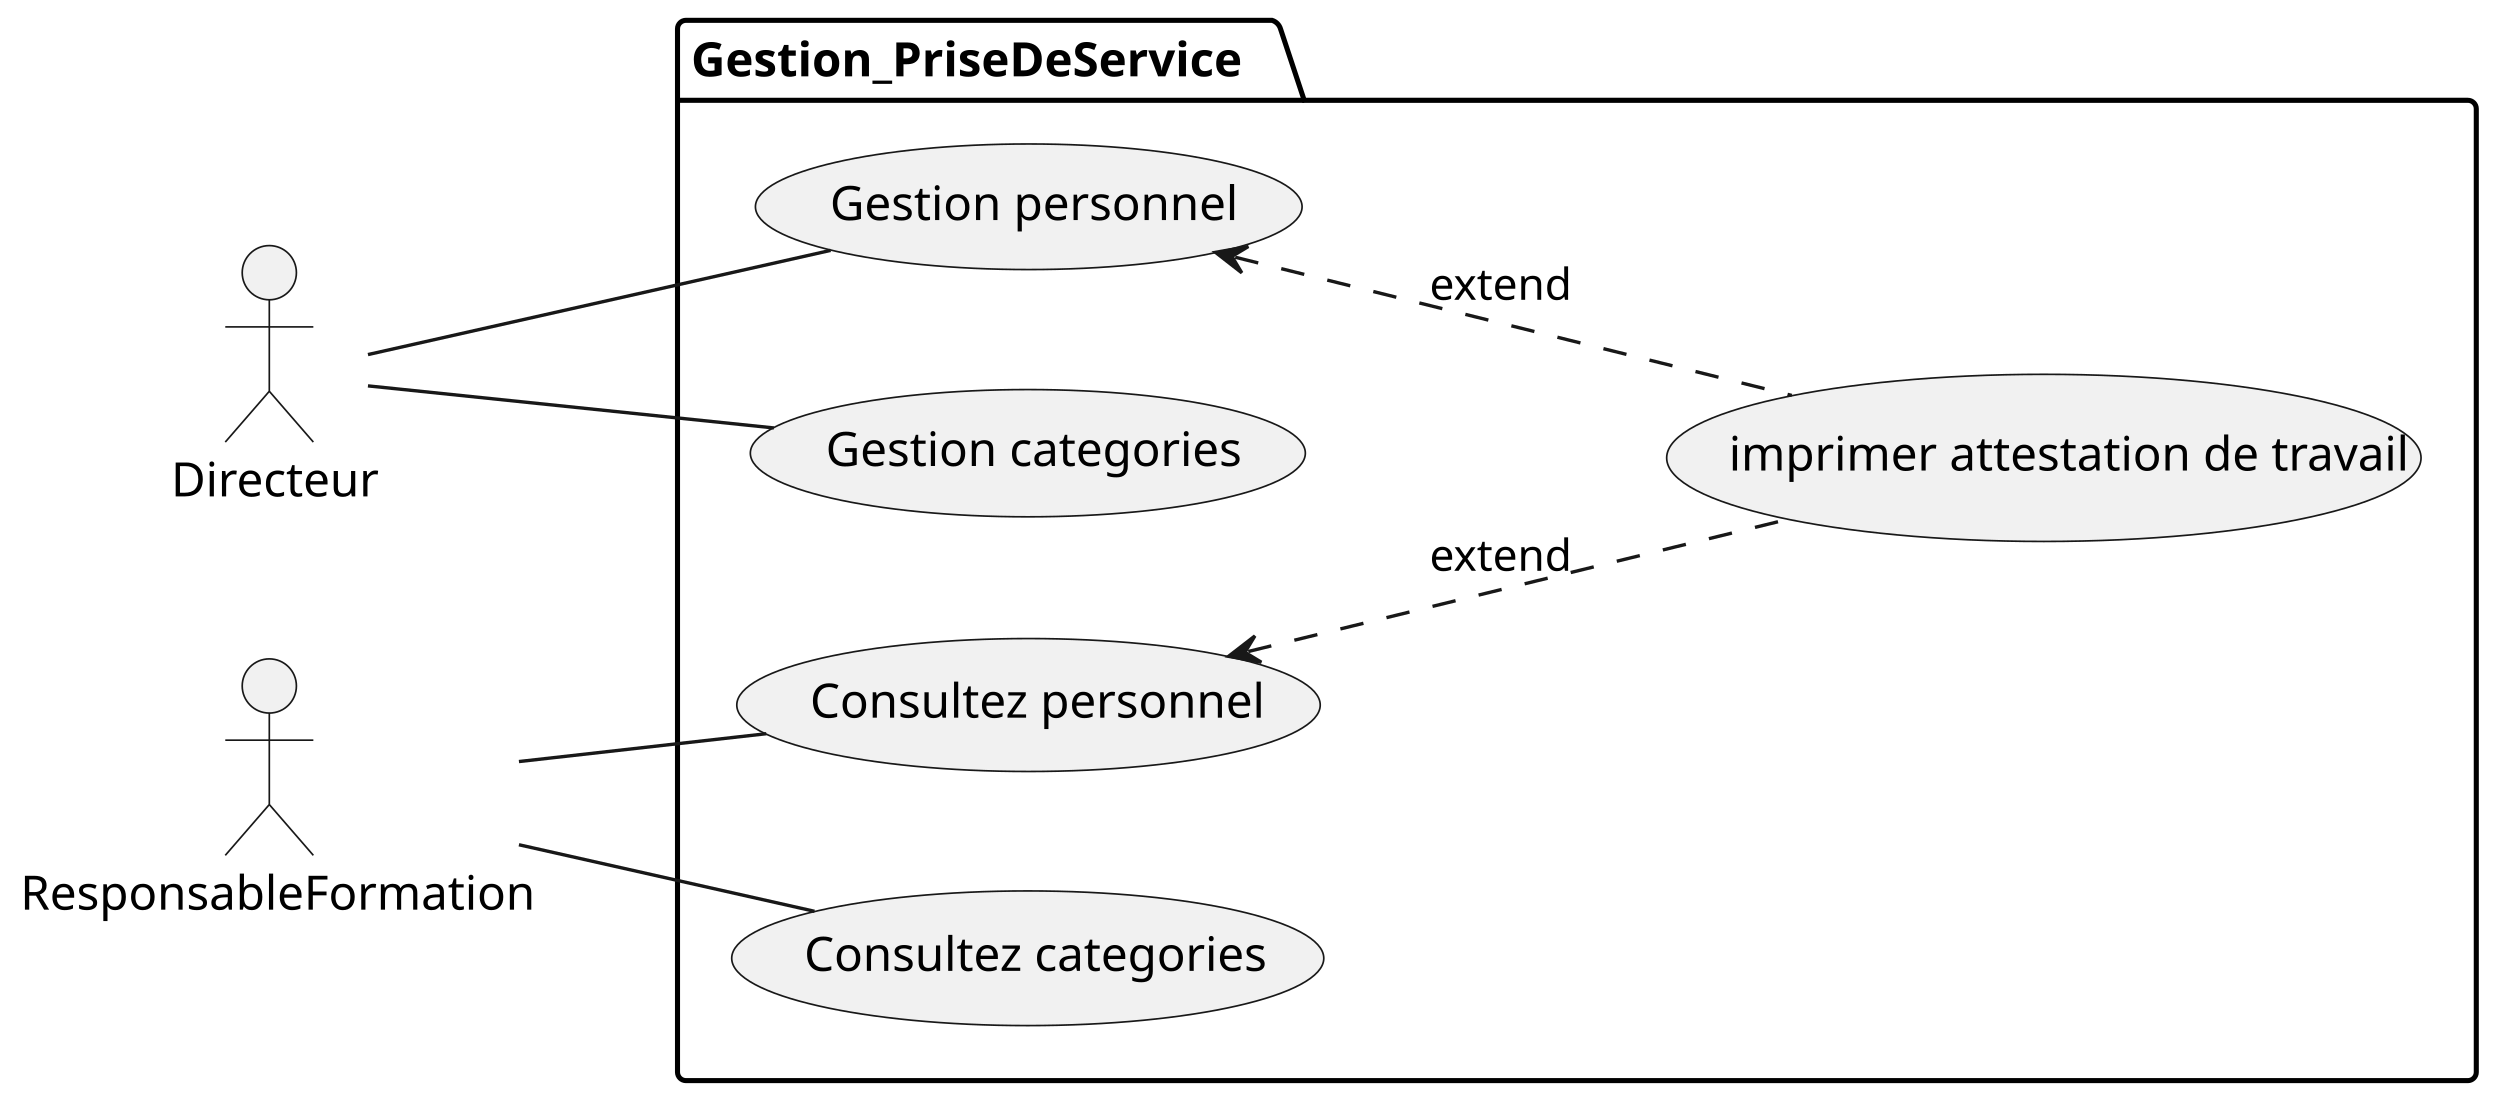
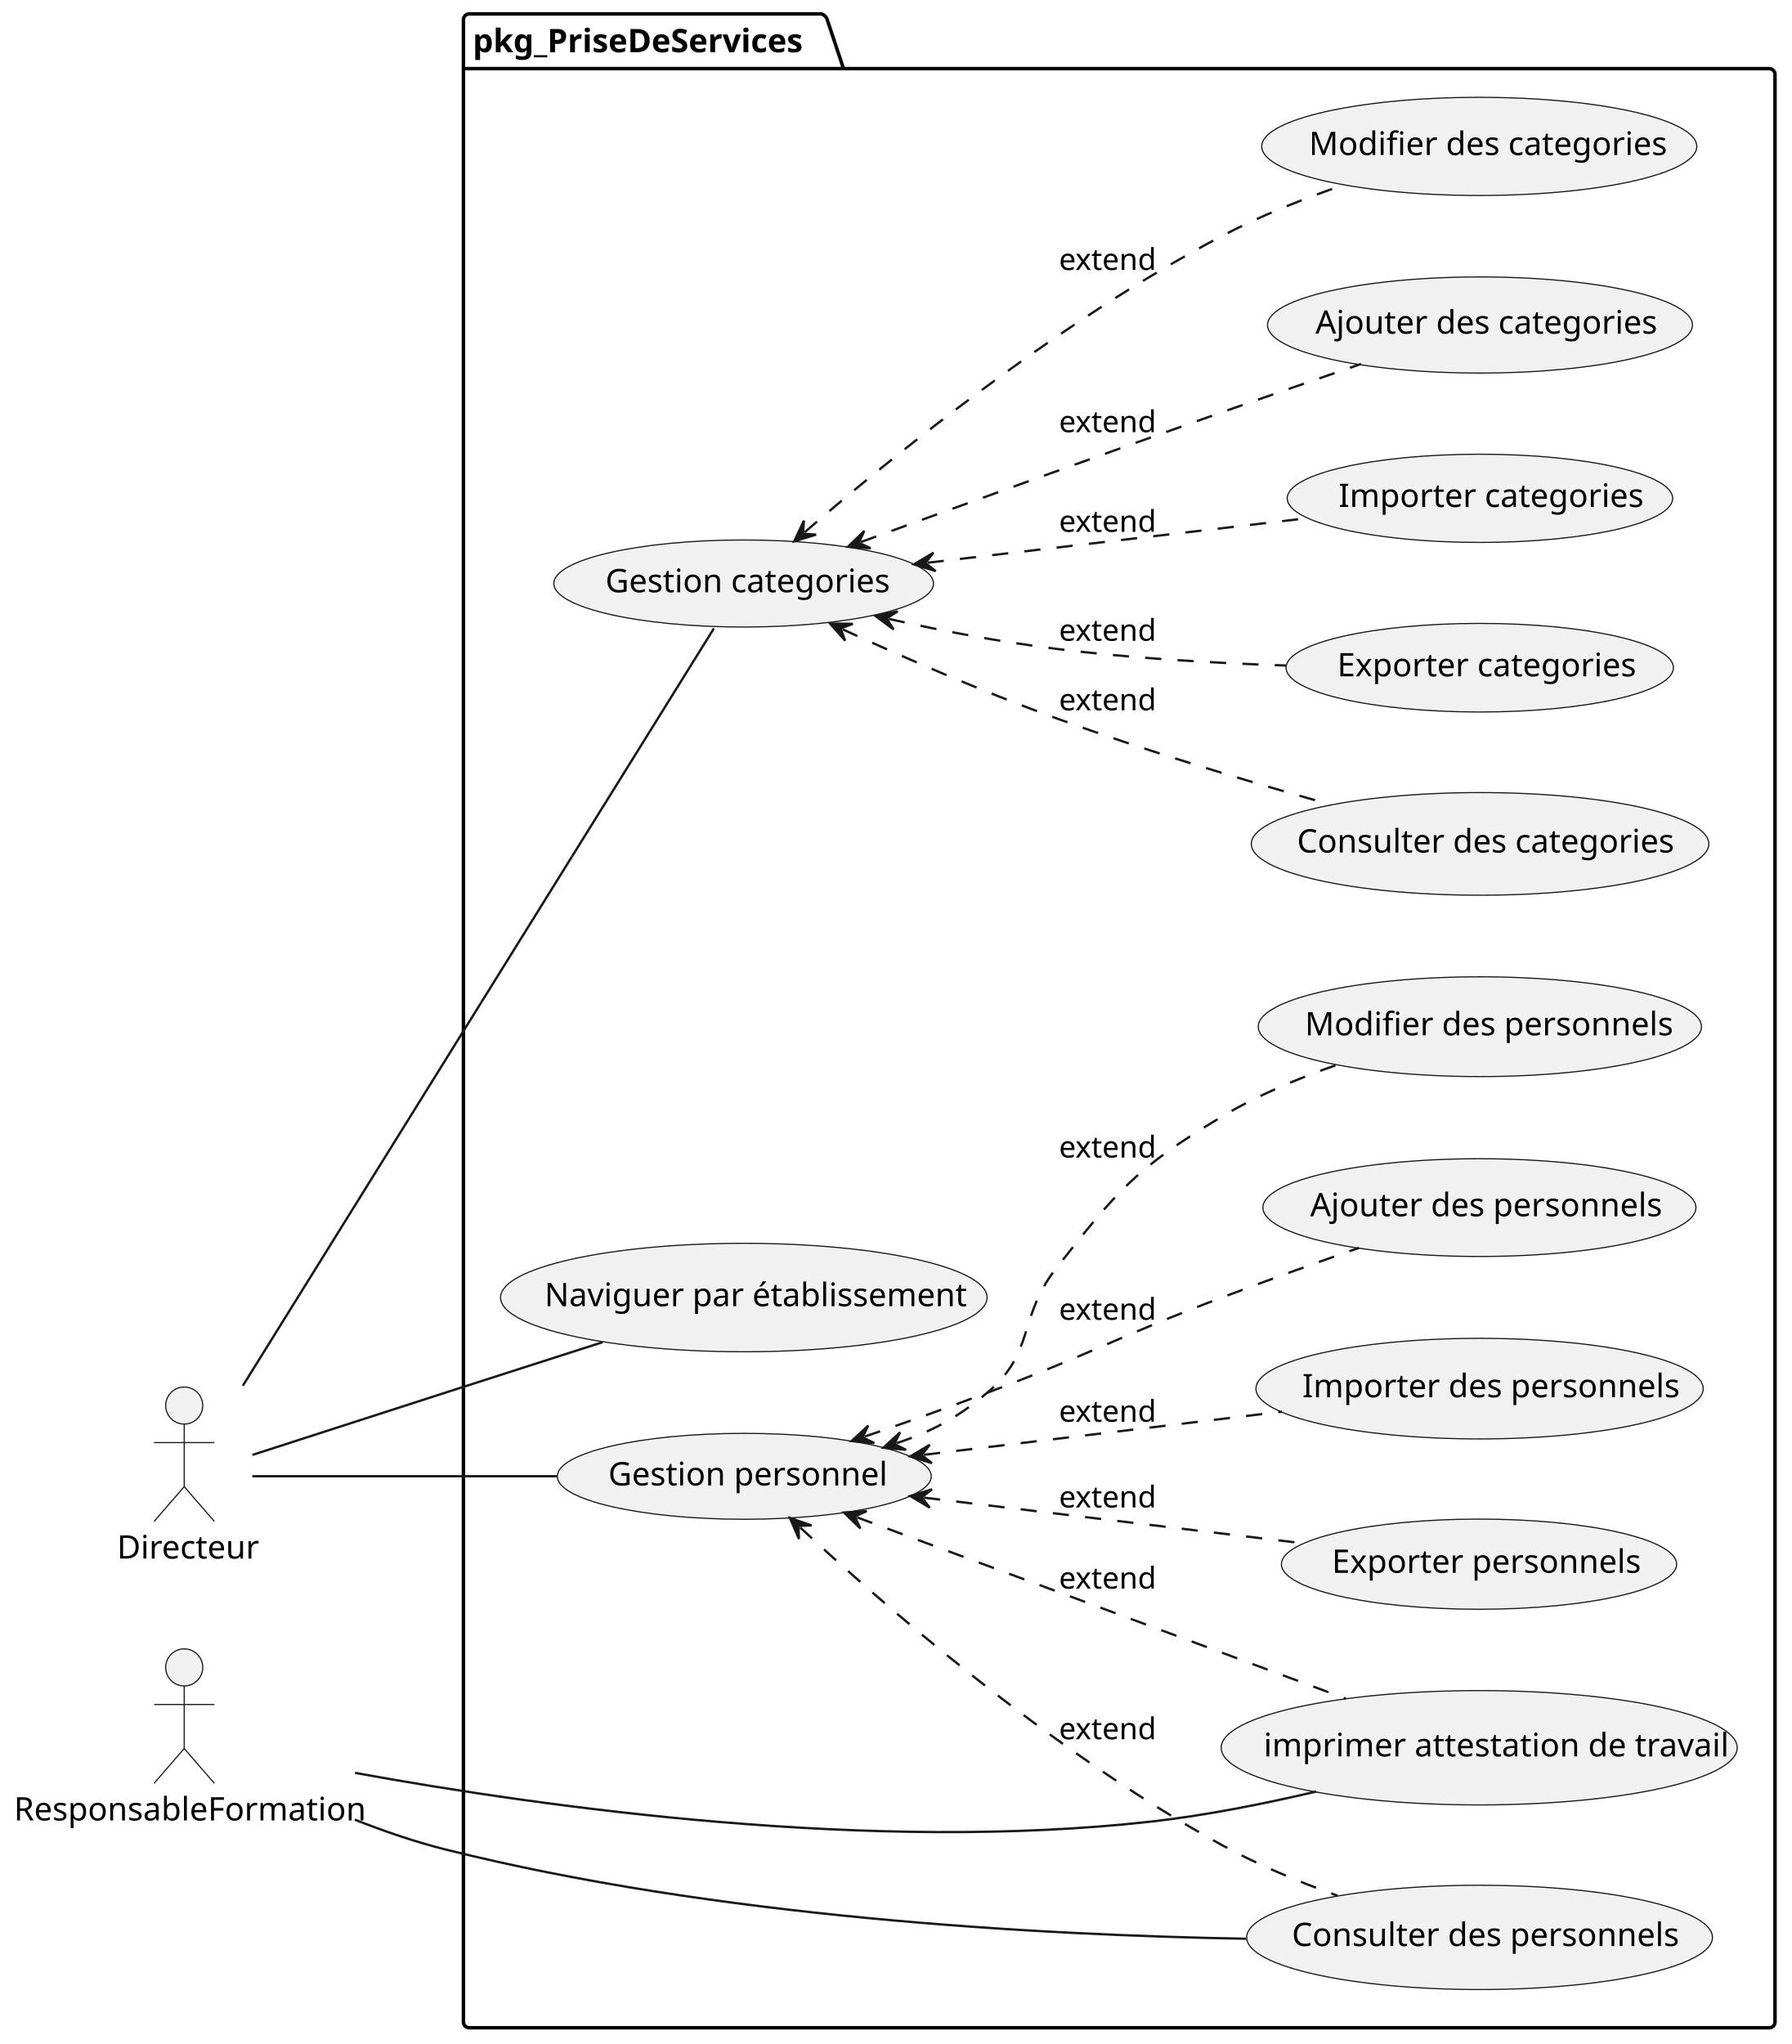
- <svg xmlns="http://www.w3.org/2000/svg" contentStyleType="text/css" height="326px" preserveAspectRatio="none" style="width:738px;height:326px;background:#FFFFFF;" version="1.1" viewBox="0 0 738 326" width="738px" zoomAndPan="magnify">
+ <svg xmlns="http://www.w3.org/2000/svg" contentStyleType="text/css" height="882px" preserveAspectRatio="none" style="width:773px;height:882px;background:#FFFFFF;" version="1.1" viewBox="0 0 773 882" width="773px" zoomAndPan="magnify">
  <defs />
  <g>
-     <g id="cluster_Gestion_PriseDeService">
-       <path d="M202.5,6 L375.5,6 A3.75,3.75 0 0 1 378,8.5 L385,29.609 L728.5,29.609 A2.5,2.5 0 0 1 731,32.109 L731,316.5 A2.5,2.5 0 0 1 728.5,319 L202.5,319 A2.5,2.5 0 0 1 200,316.5 L200,8.5 A2.5,2.5 0 0 1 202.5,6 " fill="none" style="stroke:#000000;stroke-width:1.5;" />
-       <line style="stroke:#000000;stroke-width:1.5;" x1="200" x2="385" y1="29.609" y2="29.609" />
-       <text fill="#000000" font-family="sans-serif" font-size="14" font-weight="bold" lengthAdjust="spacing" textLength="172" x="204" y="22.533">Gestion_PriseDeService</text>
+     <g id="cluster_pkg_PriseDeServices">
+       <path d="M202.5,6 L354.5,6 A3.75,3.75 0 0 1 357,8.5 L364,29.609 L763.5,29.609 A2.5,2.5 0 0 1 766,32.109 L766,872.5 A2.5,2.5 0 0 1 763.5,875 L202.5,875 A2.5,2.5 0 0 1 200,872.5 L200,8.5 A2.5,2.5 0 0 1 202.5,6 " fill="none" style="stroke:#000000;stroke-width:1.5;" />
+       <line style="stroke:#000000;stroke-width:1.5;" x1="200" x2="364" y1="29.609" y2="29.609" />
+       <text fill="#000000" font-family="sans-serif" font-size="14" font-weight="bold" lengthAdjust="spacing" textLength="151" x="204" y="22.533">pkg_PriseDeServices</text>
+     </g>
+     <g id="elem_Naviguer par établissement">
+       <ellipse cx="320.99" cy="559.898" fill="#F1F1F1" rx="104.99" ry="23.398" style="stroke:#181818;stroke-width:0.5;" />
+       <text fill="#000000" font-family="sans-serif" font-size="14" lengthAdjust="spacing" textLength="172" x="234.99" y="563.627">Naviguer par établissement</text>
    </g>
    <g id="elem_Gestion personnel">
-       <ellipse cx="303.689" cy="61.038" fill="#F1F1F1" rx="80.689" ry="18.538" style="stroke:#181818;stroke-width:0.5;" />
-       <text fill="#000000" font-family="sans-serif" font-size="14" lengthAdjust="spacing" textLength="116" x="245.001" y="64.966">Gestion personnel</text>
+       <ellipse cx="321.189" cy="637.038" fill="#F1F1F1" rx="80.689" ry="18.538" style="stroke:#181818;stroke-width:0.5;" />
+       <text fill="#000000" font-family="sans-serif" font-size="14" lengthAdjust="spacing" textLength="116" x="262.502" y="640.966">Gestion personnel</text>
+     </g>
+     <g id="elem_Gestion categories">
+       <ellipse cx="320.92" cy="251.784" fill="#F1F1F1" rx="81.92" ry="18.784" style="stroke:#181818;stroke-width:0.5;" />
+       <text fill="#000000" font-family="sans-serif" font-size="14" lengthAdjust="spacing" textLength="119" x="261.251" y="255.563">Gestion categories</text>
+     </g>
+     <g id="elem_Ajouter des personnels">
+       <ellipse cx="638.438" cy="521.088" fill="#F1F1F1" rx="93.438" ry="21.088" style="stroke:#181818;stroke-width:0.5;" />
+       <text fill="#000000" font-family="sans-serif" font-size="14" lengthAdjust="spacing" textLength="146" x="565.438" y="524.816">Ajouter des personnels</text>
+     </g>
+     <g id="elem_Modifier des personnels">
+       <ellipse cx="638.63" cy="443.026" fill="#F1F1F1" rx="95.63" ry="21.526" style="stroke:#181818;stroke-width:0.5;" />
+       <text fill="#000000" font-family="sans-serif" font-size="14" lengthAdjust="spacing" textLength="151" x="563.13" y="446.755">Modifier des personnels</text>
+     </g>
+     <g id="elem_Consulter des personnels">
+       <ellipse cx="638.504" cy="836.001" fill="#F1F1F1" rx="100.504" ry="22.501" style="stroke:#181818;stroke-width:0.5;" />
+       <text fill="#000000" font-family="sans-serif" font-size="14" lengthAdjust="spacing" textLength="162" x="557.504" y="839.729">Consulter des personnels</text>
+     </g>
+     <g id="elem_Exporter personnels">
+       <ellipse cx="638.27" cy="674.954" fill="#F1F1F1" rx="85.27" ry="19.454" style="stroke:#181818;stroke-width:0.5;" />
+       <text fill="#000000" font-family="sans-serif" font-size="14" lengthAdjust="spacing" textLength="127" x="574.77" y="678.683">Exporter personnels</text>
+     </g>
+     <g id="elem_Importer des personnels">
+       <ellipse cx="638.511" cy="599.202" fill="#F1F1F1" rx="96.511" ry="21.702" style="stroke:#181818;stroke-width:0.5;" />
+       <text fill="#000000" font-family="sans-serif" font-size="14" lengthAdjust="spacing" textLength="153" x="562.011" y="602.931">Importer des personnels</text>
    </g>
    <g id="elem_imprimer attestation de travail">
-       <ellipse cx="603.347" cy="135.169" fill="#F1F1F1" rx="111.347" ry="24.669" style="stroke:#181818;stroke-width:0.5;" />
-       <text fill="#000000" font-family="sans-serif" font-size="14" lengthAdjust="spacing" textLength="186" x="510.347" y="138.898">imprimer attestation de travail</text>
+       <ellipse cx="638.347" cy="754.169" fill="#F1F1F1" rx="111.347" ry="24.669" style="stroke:#181818;stroke-width:0.5;" />
+       <text fill="#000000" font-family="sans-serif" font-size="14" lengthAdjust="spacing" textLength="186" x="545.347" y="757.898">imprimer attestation de travail</text>
    </g>
-     <g id="elem_Consultez personnel">
-       <ellipse cx="303.616" cy="208.123" fill="#F1F1F1" rx="86.116" ry="19.623" style="stroke:#181818;stroke-width:0.5;" />
-       <text fill="#000000" font-family="sans-serif" font-size="14" lengthAdjust="spacing" textLength="129" x="239.116" y="211.852">Consultez personnel</text>
+     <g id="elem_Ajouter des categories">
+       <ellipse cx="638.697" cy="140.239" fill="#F1F1F1" rx="91.697" ry="20.739" style="stroke:#181818;stroke-width:0.5;" />
+       <text fill="#000000" font-family="sans-serif" font-size="14" lengthAdjust="spacing" textLength="142" x="567.697" y="143.968">Ajouter des categories</text>
    </g>
-     <g id="elem_Gestion categories">
-       <ellipse cx="303.42" cy="133.784" fill="#F1F1F1" rx="81.92" ry="18.784" style="stroke:#181818;stroke-width:0.5;" />
-       <text fill="#000000" font-family="sans-serif" font-size="14" lengthAdjust="spacing" textLength="119" x="243.751" y="137.563">Gestion categories</text>
+     <g id="elem_Modifier des categories">
+       <ellipse cx="638.375" cy="63.175" fill="#F1F1F1" rx="93.875" ry="21.175" style="stroke:#181818;stroke-width:0.5;" />
+       <text fill="#000000" font-family="sans-serif" font-size="14" lengthAdjust="spacing" textLength="147" x="564.875" y="66.904">Modifier des categories</text>
    </g>
-     <g id="elem_Consultez categories">
-       <ellipse cx="303.392" cy="282.878" fill="#F1F1F1" rx="87.392" ry="19.878" style="stroke:#181818;stroke-width:0.5;" />
-       <text fill="#000000" font-family="sans-serif" font-size="14" lengthAdjust="spacing" textLength="132" x="237.392" y="286.607">Consultez categories</text>
+     <g id="elem_Consulter des categories">
+       <ellipse cx="638.724" cy="364.145" fill="#F1F1F1" rx="98.724" ry="22.145" style="stroke:#181818;stroke-width:0.5;" />
+       <text fill="#000000" font-family="sans-serif" font-size="14" lengthAdjust="spacing" textLength="158" x="559.724" y="367.873">Consulter des categories</text>
+     </g>
+     <g id="elem_Exporter categories">
+       <ellipse cx="638.587" cy="288.118" fill="#F1F1F1" rx="83.587" ry="19.117" style="stroke:#181818;stroke-width:0.5;" />
+       <text fill="#000000" font-family="sans-serif" font-size="14" lengthAdjust="spacing" textLength="123" x="577.087" y="291.846">Exporter categories</text>
+     </g>
+     <g id="elem_Importer categories">
+       <ellipse cx="638.669" cy="215.034" fill="#F1F1F1" rx="83.169" ry="19.034" style="stroke:#181818;stroke-width:0.5;" />
+       <text fill="#000000" font-family="sans-serif" font-size="14" lengthAdjust="spacing" textLength="122" x="577.669" y="218.762">Importer categories</text>
    </g>
    <g id="elem_directeur">
-       <ellipse cx="79.5" cy="80.5" fill="#F1F1F1" rx="8" ry="8" style="stroke:#181818;stroke-width:0.5;" />
-       <path d="M79.5,88.5 L79.5,115.5 M66.5,96.5 L92.5,96.5 M79.5,115.5 L66.5,130.5 M79.5,115.5 L92.5,130.5 " fill="none" style="stroke:#181818;stroke-width:0.5;" />
-       <text fill="#000000" font-family="sans-serif" font-size="14" lengthAdjust="spacing" textLength="58" x="50.5" y="146.533">Directeur</text>
+       <ellipse cx="79.5" cy="606.5" fill="#F1F1F1" rx="8" ry="8" style="stroke:#181818;stroke-width:0.5;" />
+       <path d="M79.5,614.5 L79.5,641.5 M66.5,622.5 L92.5,622.5 M79.5,641.5 L66.5,656.5 M79.5,641.5 L92.5,656.5 " fill="none" style="stroke:#181818;stroke-width:0.5;" />
+       <text fill="#000000" font-family="sans-serif" font-size="14" lengthAdjust="spacing" textLength="58" x="50.5" y="672.533">Directeur</text>
    </g>
    <g id="elem_responsableFormation">
-       <ellipse cx="79.5" cy="202.5" fill="#F1F1F1" rx="8" ry="8" style="stroke:#181818;stroke-width:0.5;" />
-       <path d="M79.5,210.5 L79.5,237.5 M66.5,218.5 L92.5,218.5 M79.5,237.5 L66.5,252.5 M79.5,237.5 L92.5,252.5 " fill="none" style="stroke:#181818;stroke-width:0.5;" />
-       <text fill="#000000" font-family="sans-serif" font-size="14" lengthAdjust="spacing" textLength="147" x="6" y="268.533">ResponsableFormation</text>
+       <ellipse cx="79.5" cy="719.5" fill="#F1F1F1" rx="8" ry="8" style="stroke:#181818;stroke-width:0.5;" />
+       <path d="M79.5,727.5 L79.5,754.5 M66.5,735.5 L92.5,735.5 M79.5,754.5 L66.5,769.5 M79.5,754.5 L92.5,769.5 " fill="none" style="stroke:#181818;stroke-width:0.5;" />
+       <text fill="#000000" font-family="sans-serif" font-size="14" lengthAdjust="spacing" textLength="147" x="6" y="785.533">ResponsableFormation</text>
+     </g>
+     <g id="link_directeur_Naviguer par établissement">
+       <path d="M108.91,627.81 C131.44,620.52 163.73,610.09 192,601 C214.21,593.86 238.6,586.04 260.08,579.16 " fill="none" id="directeur-Naviguer par établissement" style="stroke:#181818;stroke-width:1.0;" />
    </g>
    <g id="link_directeur_Gestion personnel">
-       <path d="M108.62,104.67 C142.8,96.97 201.36,83.78 245.19,73.91 " fill="none" id="directeur-Gestion personnel" style="stroke:#181818;stroke-width:1.0;" />
+       <path d="M108.91,637 C141.13,637 195.06,637 240.34,637 " fill="none" id="directeur-Gestion personnel" style="stroke:#181818;stroke-width:1.0;" />
+     </g>
+     <g id="link_directeur_Gestion categories">
+       <path d="M104.78,597.97 C155.44,516.53 270.79,331.1 308.11,271.11 " fill="none" id="directeur-Gestion categories" style="stroke:#181818;stroke-width:1.0;" />
+     </g>
+     <g id="link_Gestion personnel_Ajouter des personnels">
+       <path d="M373.168,619.89 C391.428,613.65 406.95,608.16 426,601 C471.35,583.96 481.7,577.18 527,560 C546.31,552.68 567.68,545.03 586.43,538.47 " fill="none" id="Gestion personnel-backto-Ajouter des personnels" style="stroke:#181818;stroke-width:1.0;stroke-dasharray:7.0,7.0;" />
+       <polygon fill="#181818" points="367.49,621.83,377.3,622.705,372.221,620.213,374.713,615.135,367.49,621.83" style="stroke:#181818;stroke-width:1.0;" />
+       <text fill="#000000" font-family="sans-serif" font-size="13" lengthAdjust="spacing" textLength="39" x="457" y="569.495">extend</text>
+     </g>
+     <g id="link_Gestion personnel_Modifier des personnels">
+       <path d="M386.902,622.784 C402.682,617.433 413.2,611.75 426,601 C447.03,583.35 438.99,568.55 456,547 C482.51,513.42 490.31,504.01 527,482 C542.27,472.84 560,465.39 576.74,459.55 " fill="none" id="Gestion personnel-backto-Modifier des personnels" style="stroke:#181818;stroke-width:1.0;stroke-dasharray:7.0,7.0;" />
+       <polygon fill="#181818" points="381.22,624.71,391.028,625.608,385.955,623.105,388.459,618.032,381.22,624.71" style="stroke:#181818;stroke-width:1.0;" />
+       <text fill="#000000" font-family="sans-serif" font-size="13" lengthAdjust="spacing" textLength="39" x="457" y="499.495">extend</text>
+     </g>
+     <g id="link_Gestion personnel_Consulter des personnels">
+       <path d="M345.303,659.106 C379.823,691.216 452.04,754.71 527,796 C542.64,804.61 560.49,812.01 577.23,818.02 " fill="none" id="Gestion personnel-backto-Consulter des personnels" style="stroke:#181818;stroke-width:1.0;stroke-dasharray:7.0,7.0;" />
+       <polygon fill="#181818" points="340.91,655.02,344.776,664.079,344.571,658.425,350.224,658.221,340.91,655.02" style="stroke:#181818;stroke-width:1.0;" />
+       <text fill="#000000" font-family="sans-serif" font-size="13" lengthAdjust="spacing" textLength="39" x="457" y="750.495">extend</text>
+     </g>
+     <g id="link_Gestion personnel_Exporter personnels">
+       <path d="M398.757,646.247 C449.267,652.327 511.11,659.78 562.53,665.97 " fill="none" id="Gestion personnel-backto-Exporter personnels" style="stroke:#181818;stroke-width:1.0;stroke-dasharray:7.0,7.0;" />
+       <polygon fill="#181818" points="392.8,645.53,401.257,650.577,397.764,646.128,402.214,642.634,392.8,645.53" style="stroke:#181818;stroke-width:1.0;" />
+       <text fill="#000000" font-family="sans-serif" font-size="13" lengthAdjust="spacing" textLength="39" x="457" y="650.495">extend</text>
+     </g>
+     <g id="link_Gestion personnel_Importer des personnels">
+       <path d="M398.757,627.753 C446.267,622.033 503.12,615.18 553.21,609.15 " fill="none" id="Gestion personnel-backto-Importer des personnels" style="stroke:#181818;stroke-width:1.0;stroke-dasharray:7.0,7.0;" />
+       <polygon fill="#181818" points="392.8,628.47,402.214,631.365,397.764,627.872,401.257,623.423,392.8,628.47" style="stroke:#181818;stroke-width:1.0;" />
+       <text fill="#000000" font-family="sans-serif" font-size="13" lengthAdjust="spacing" textLength="39" x="457" y="613.495">extend</text>
    </g>
    <g id="link_Gestion personnel_imprimer attestation de travail">
-       <path d="M364.633,75.936 C412.313,87.776 476.25,103.65 528.93,116.73 " fill="none" id="Gestion personnel-backto-imprimer attestation de travail" style="stroke:#181818;stroke-width:1.0;stroke-dasharray:7.0,7.0;" />
-       <polygon fill="#181818" points="358.81,74.49,366.581,80.541,363.663,75.695,368.509,72.777,358.81,74.49" style="stroke:#181818;stroke-width:1.0;" />
-       <text fill="#000000" font-family="sans-serif" font-size="13" lengthAdjust="spacing" textLength="39" x="422" y="88.495">extend</text>
+       <path d="M369.846,654.746 C425.676,675.446 518.62,709.91 580.87,733 " fill="none" id="Gestion personnel-backto-imprimer attestation de travail" style="stroke:#181818;stroke-width:1.0;stroke-dasharray:7.0,7.0;" />
+       <polygon fill="#181818" points="364.22,652.66,371.268,659.539,368.908,654.398,374.049,652.038,364.22,652.66" style="stroke:#181818;stroke-width:1.0;" />
+       <text fill="#000000" font-family="sans-serif" font-size="13" lengthAdjust="spacing" textLength="39" x="457" y="685.495">extend</text>
    </g>
-     <g id="link_responsableFormation_Consultez personnel">
-       <path d="M153.19,224.81 C176.59,222.18 202.57,219.25 226.21,216.59 " fill="none" id="responsableFormation-Consultez personnel" style="stroke:#181818;stroke-width:1.0;" />
+     <g id="link_Gestion categories_Ajouter des categories">
+       <path d="M371.557,233.874 C413.017,218.754 471.33,197.62 527,178 C546.71,171.05 568.44,163.55 587.39,157.05 " fill="none" id="Gestion categories-backto-Ajouter des categories" style="stroke:#181818;stroke-width:1.0;stroke-dasharray:7.0,7.0;" />
+       <polygon fill="#181818" points="365.92,235.93,375.746,236.604,370.617,234.217,373.005,229.089,365.92,235.93" style="stroke:#181818;stroke-width:1.0;" />
+       <text fill="#000000" font-family="sans-serif" font-size="13" lengthAdjust="spacing" textLength="39" x="457" y="186.495">extend</text>
    </g>
-     <g id="link_Consultez personnel_imprimer attestation de travail">
-       <path d="M368.488,192.322 C415.838,180.722 477.13,165.71 528.34,153.17 " fill="none" id="Consultez personnel-backto-imprimer attestation de travail" style="stroke:#181818;stroke-width:1.0;stroke-dasharray:7.0,7.0;" />
-       <polygon fill="#181818" points="362.66,193.75,372.353,195.494,367.516,192.56,370.45,187.723,362.66,193.75" style="stroke:#181818;stroke-width:1.0;" />
-       <text fill="#000000" font-family="sans-serif" font-size="13" lengthAdjust="spacing" textLength="39" x="422" y="168.495">extend</text>
+     <g id="link_Gestion categories_Modifier des categories">
+       <path d="M347.285,229.642 C382.835,198.852 454.06,140.48 527,102 C543.73,93.17 562.89,85.61 580.51,79.56 " fill="none" id="Gestion categories-backto-Modifier des categories" style="stroke:#181818;stroke-width:1.0;stroke-dasharray:7.0,7.0;" />
+       <polygon fill="#181818" points="342.75,233.57,352.172,230.701,346.529,230.297,346.934,224.654,342.75,233.57" style="stroke:#181818;stroke-width:1.0;" />
+       <text fill="#000000" font-family="sans-serif" font-size="13" lengthAdjust="spacing" textLength="39" x="457" y="116.495">extend</text>
    </g>
-     <g id="link_directeur_Gestion categories">
-       <path d="M108.62,113.91 C138.6,117.02 187.33,122.07 228.44,126.33 " fill="none" id="directeur-Gestion categories" style="stroke:#181818;stroke-width:1.0;" />
+     <g id="link_Gestion categories_Consulter des categories">
+       <path d="M363.664,271.57 C390.364,283.81 422.29,297.74 456,310 C494.77,324.1 539.15,337.36 574.32,347.2 " fill="none" id="Gestion categories-backto-Consulter des categories" style="stroke:#181818;stroke-width:1.0;stroke-dasharray:7.0,7.0;" />
+       <polygon fill="#181818" points="358.21,269.07,364.724,276.457,362.755,271.154,368.058,269.184,358.21,269.07" style="stroke:#181818;stroke-width:1.0;" />
+       <text fill="#000000" font-family="sans-serif" font-size="13" lengthAdjust="spacing" textLength="39" x="457" y="306.495">extend</text>
    </g>
-     <g id="link_responsableFormation_Consultez categories">
-       <path d="M153.19,249.37 C181.39,255.72 213.35,262.92 240.44,269.02 " fill="none" id="responsableFormation-Consultez categories" style="stroke:#181818;stroke-width:1.0;" />
+     <g id="link_Gestion categories_Exporter categories">
+       <path d="M383.585,267.061 C407.525,272.421 430.06,276.74 456,280 C488.23,284.05 523.91,286.14 555.04,287.18 " fill="none" id="Gestion categories-backto-Exporter categories" style="stroke:#181818;stroke-width:1.0;stroke-dasharray:7.0,7.0;" />
+       <polygon fill="#181818" points="377.73,265.75,385.639,271.62,382.609,266.842,387.387,263.813,377.73,265.75" style="stroke:#181818;stroke-width:1.0;" />
+       <text fill="#000000" font-family="sans-serif" font-size="13" lengthAdjust="spacing" textLength="39" x="457" y="276.495">extend</text>
+     </g>
+     <g id="link_Gestion categories_Importer categories">
+       <path d="M400.339,242.812 C451.279,236.842 513.26,229.57 564.36,223.58 " fill="none" id="Gestion categories-backto-Importer categories" style="stroke:#181818;stroke-width:1.0;stroke-dasharray:7.0,7.0;" />
+       <polygon fill="#181818" points="394.38,243.51,403.784,246.435,399.346,242.928,402.853,238.49,394.38,243.51" style="stroke:#181818;stroke-width:1.0;" />
+       <text fill="#000000" font-family="sans-serif" font-size="13" lengthAdjust="spacing" textLength="39" x="457" y="229.495">extend</text>
+     </g>
+     <g id="link_responsableFormation_Consulter des personnels">
+       <path d="M153.11,785.2 C165.83,790.22 179.12,794.77 192,798 C308.33,827.18 446.51,834.98 537.79,836.58 " fill="none" id="responsableFormation-Consulter des personnels" style="stroke:#181818;stroke-width:1.0;" />
+     </g>
+     <g id="link_responsableFormation_imprimer attestation de travail">
+       <path d="M153.22,765.01 C236.43,780.15 376.73,799.52 497,786 C520.37,783.37 545.52,778.36 567.99,773.07 " fill="none" id="responsableFormation-imprimer attestation de travail" style="stroke:#181818;stroke-width:1.0;" />
    </g>
  </g>
</svg>
